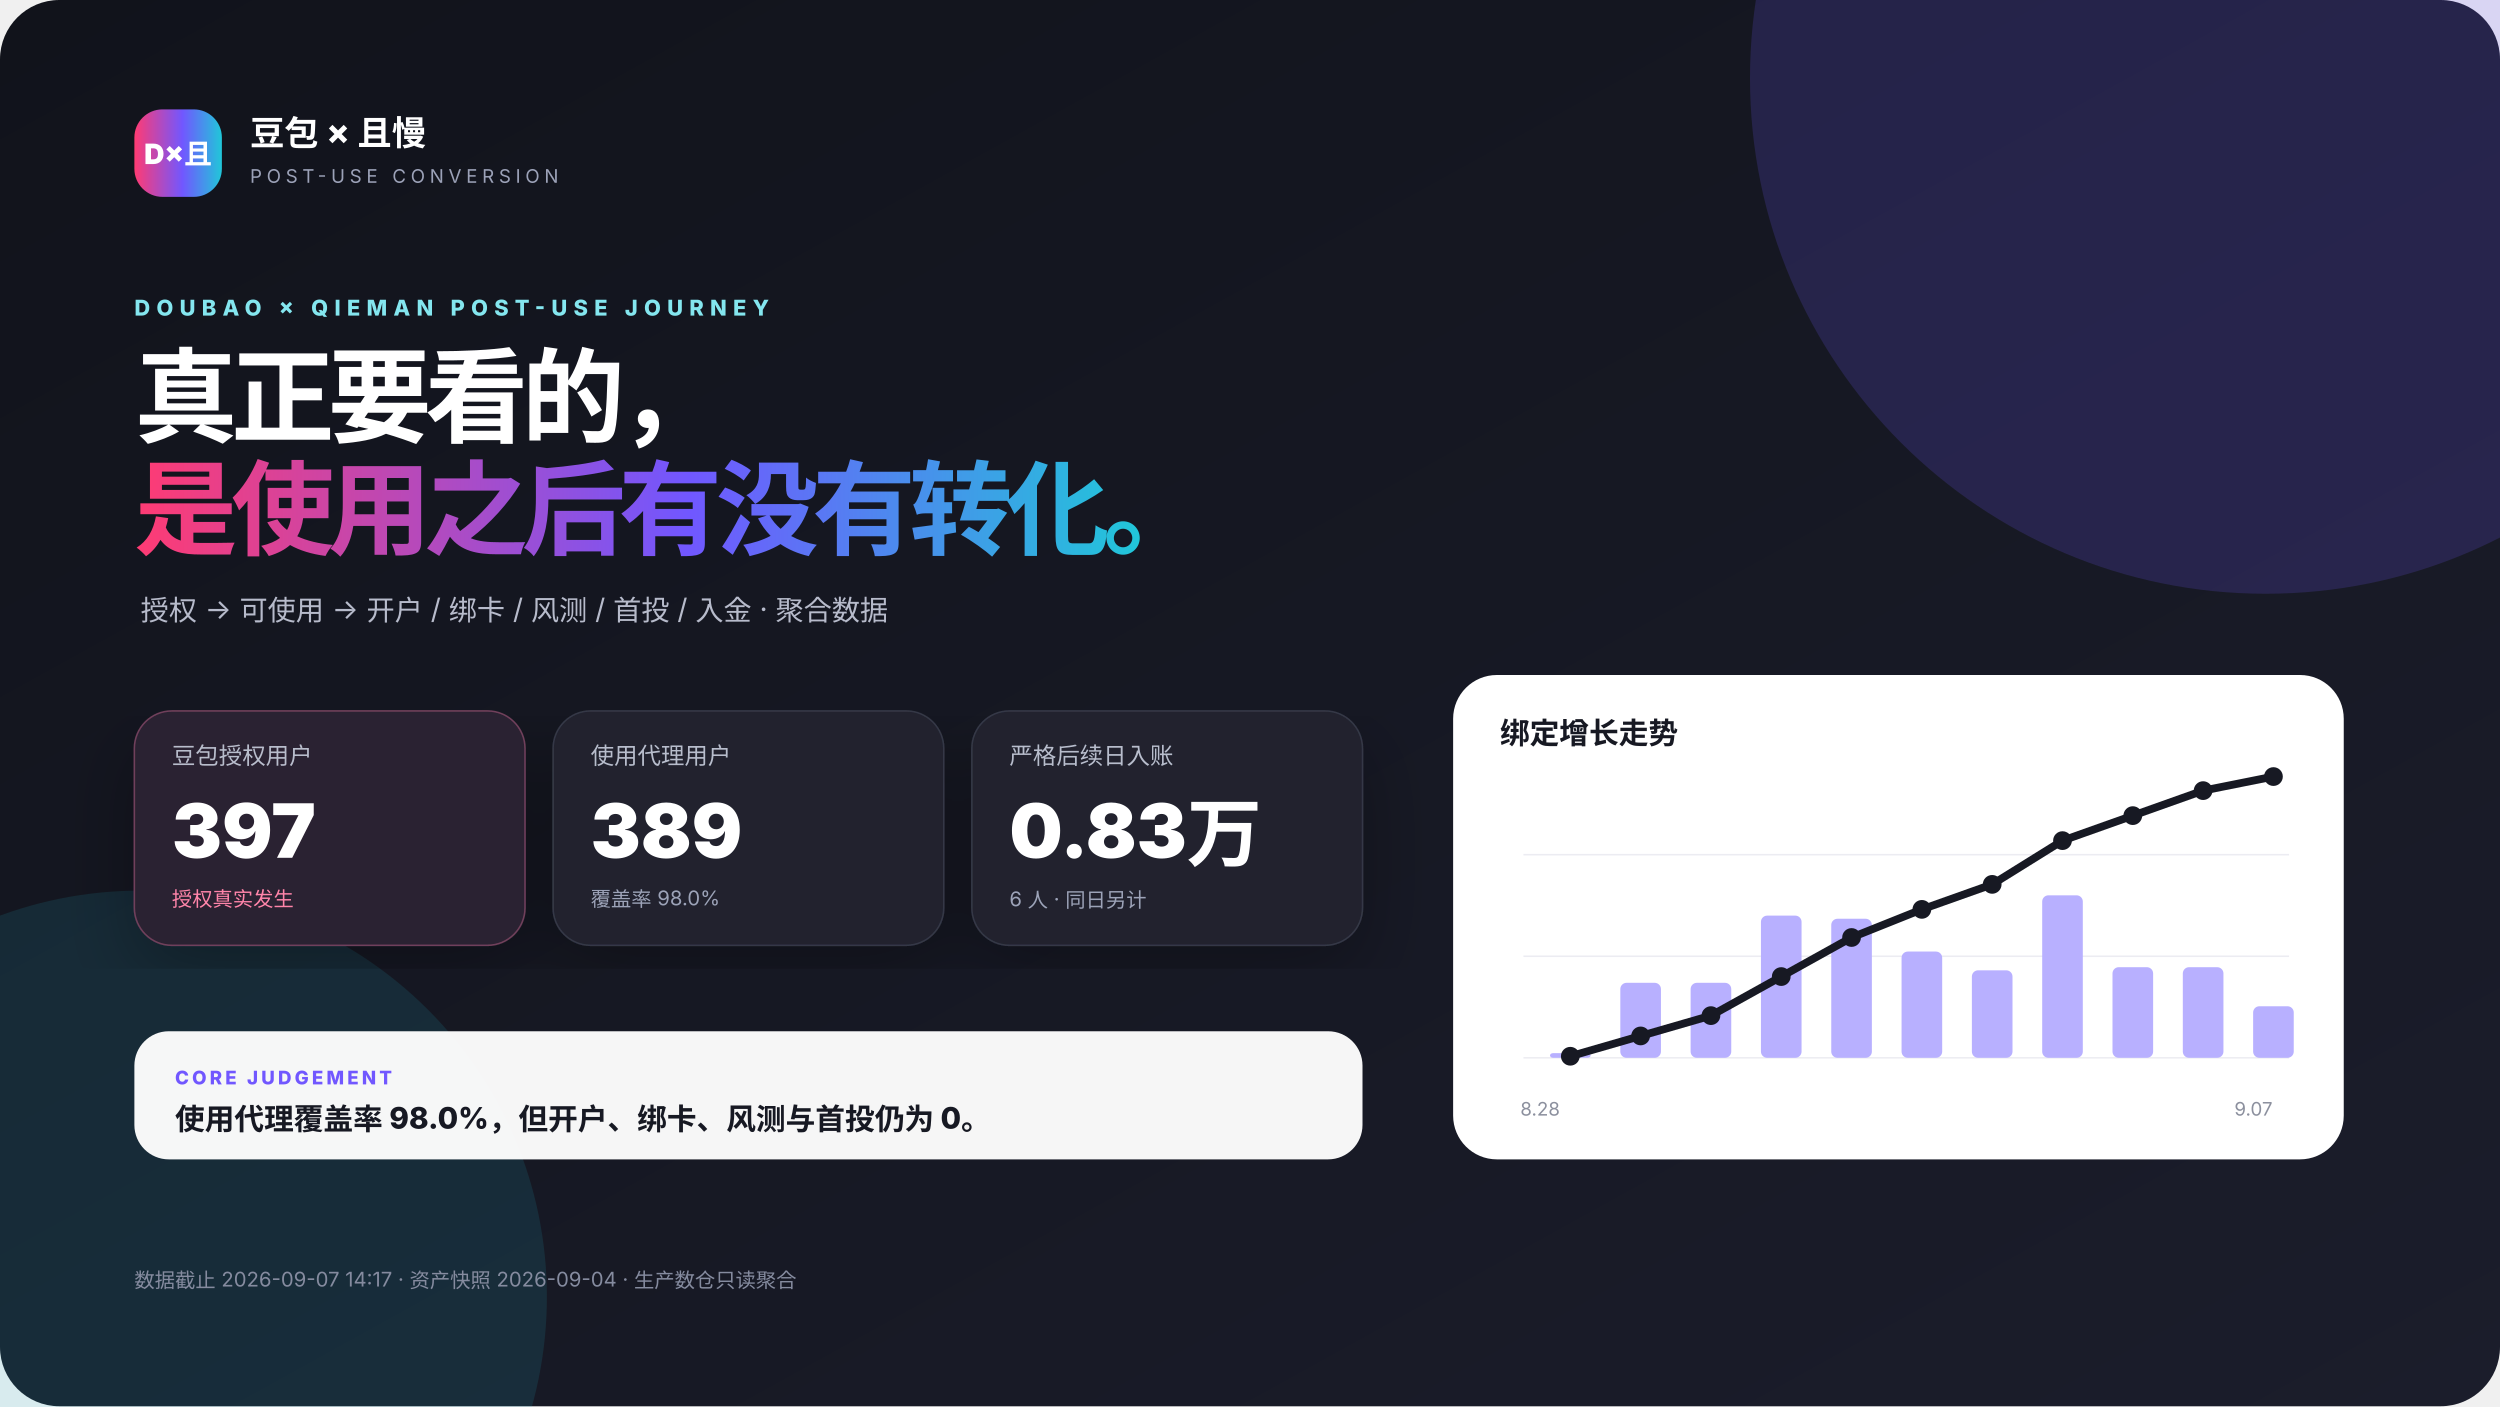
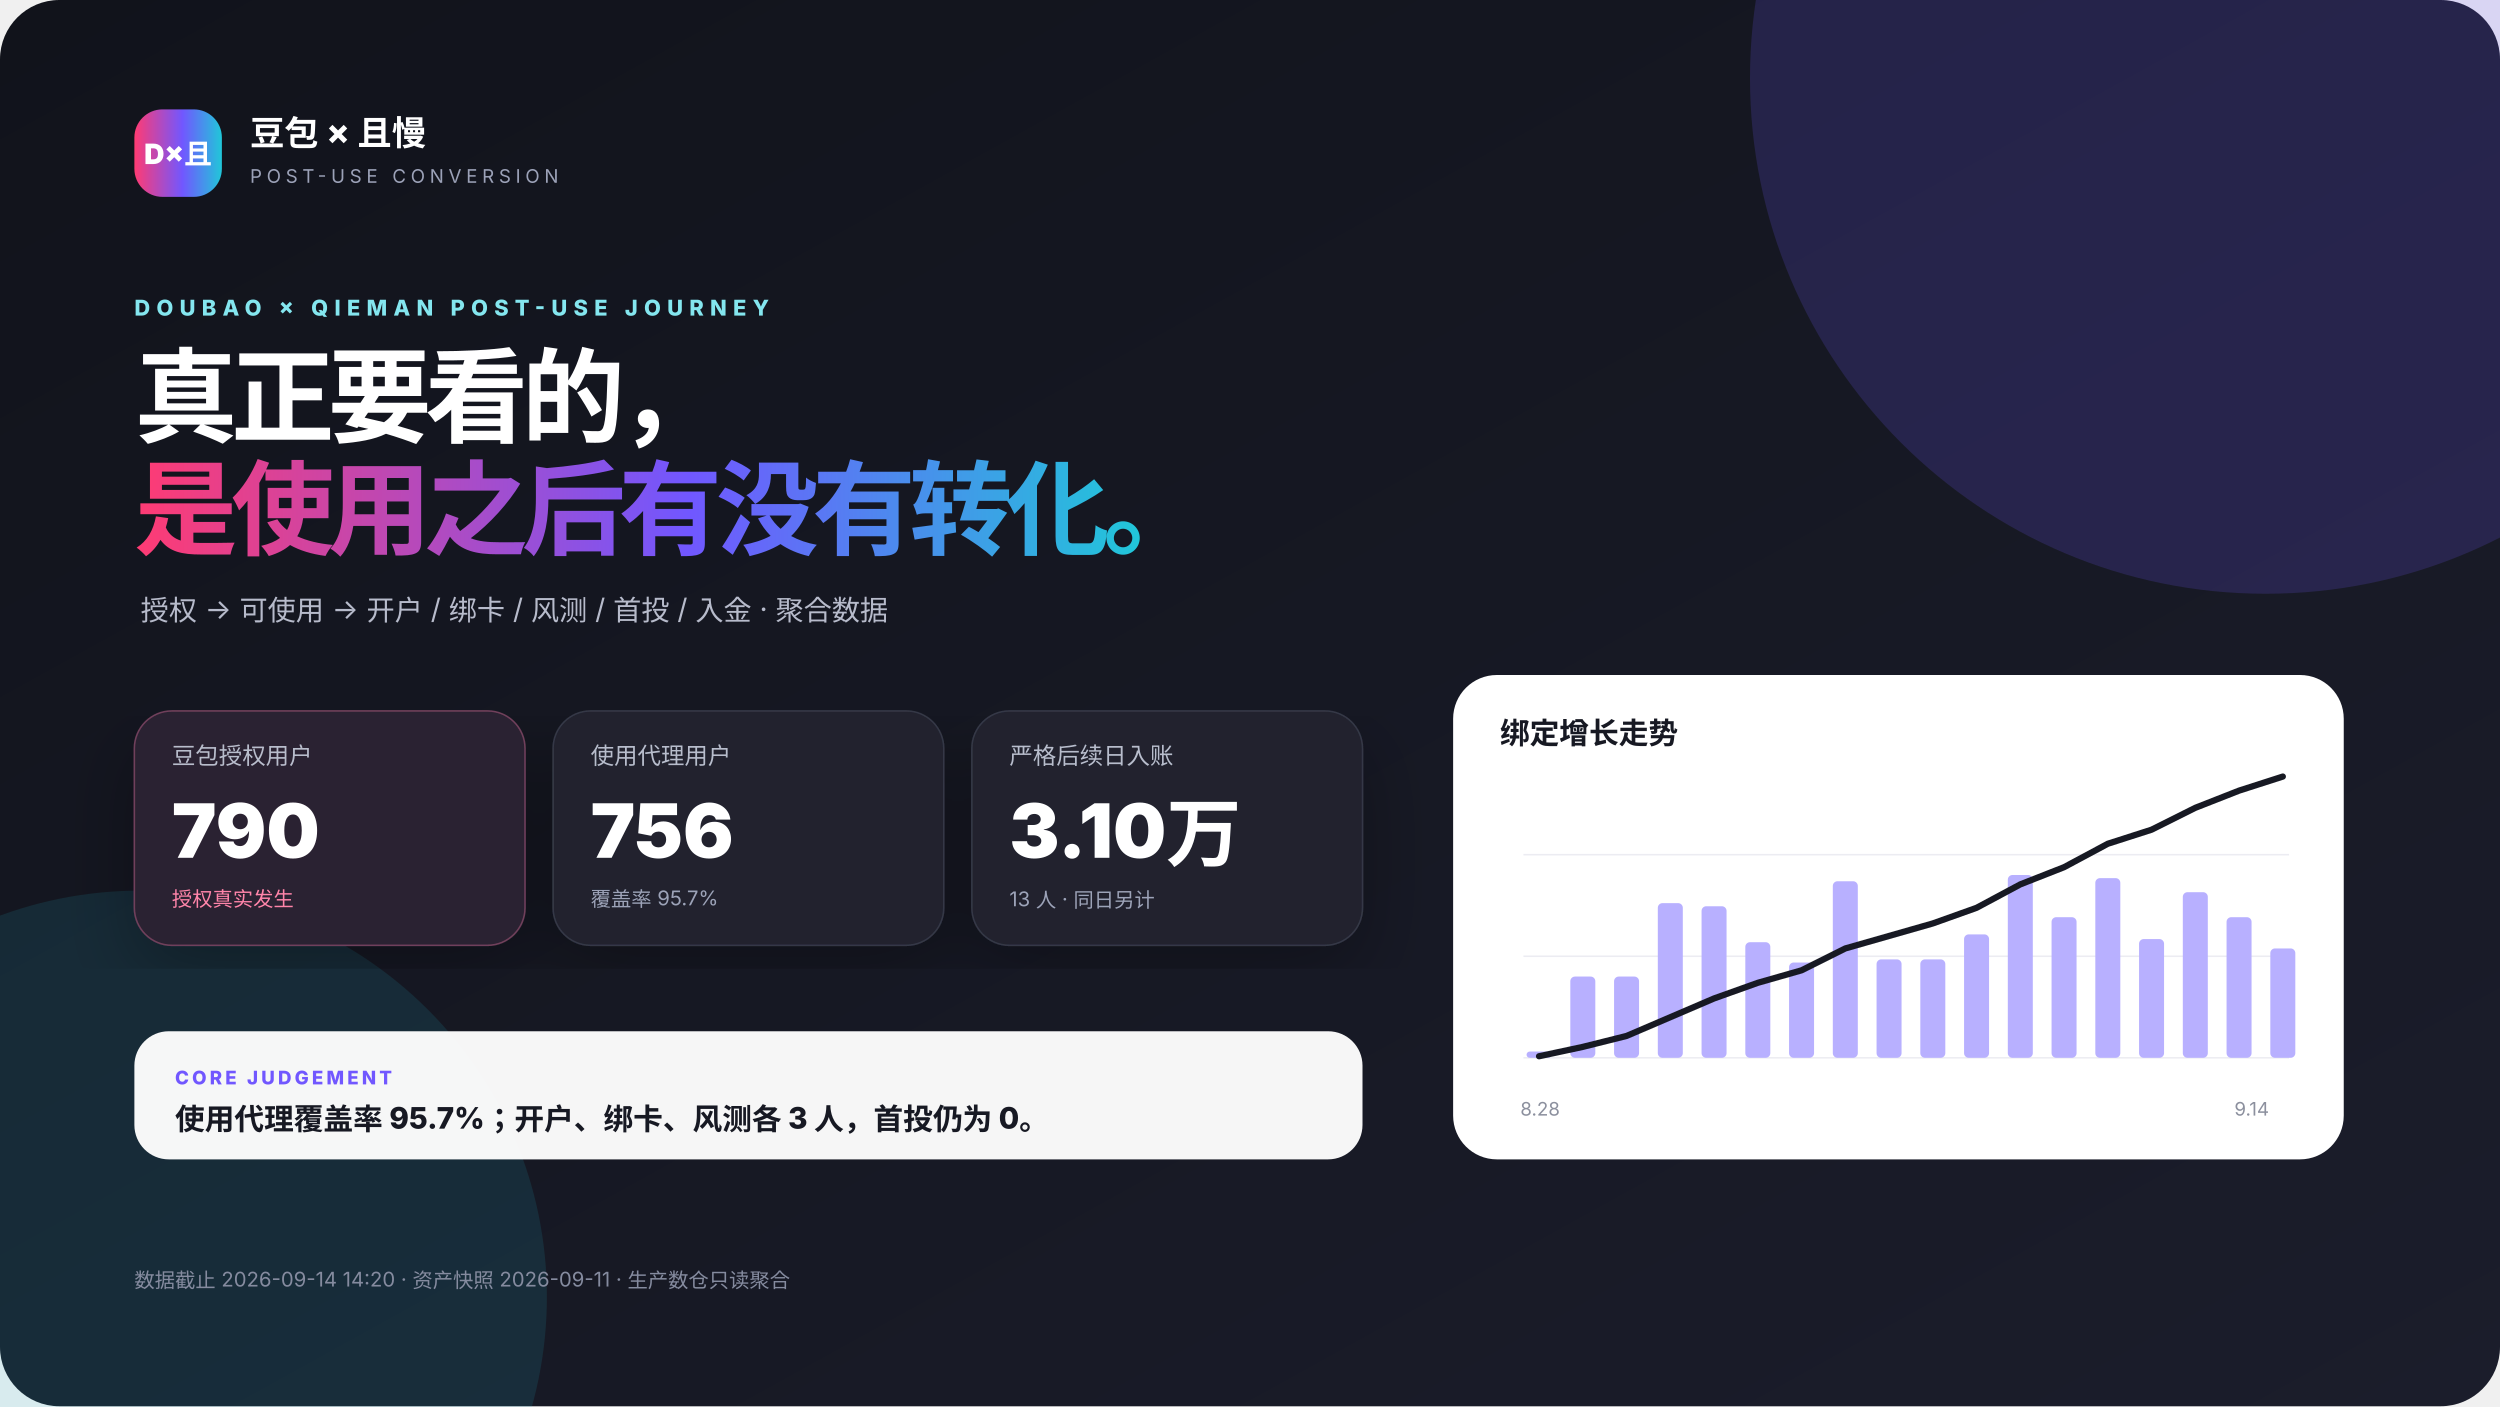
<svg xmlns="http://www.w3.org/2000/svg" width="1600" height="900" viewBox="0 0 1600 900" role="img" aria-labelledby="title desc">
  <defs>
    <linearGradient id="bg" x1="0" y1="0" x2="1" y2="1">
      <stop stop-color="#11131b" />
      <stop offset="1" stop-color="#1b1d2b" />
    </linearGradient>
    <linearGradient id="accent" x1="0" y1="0" x2="1" y2="0">
      <stop stop-color="#ff3b73" />
      <stop offset=".55" stop-color="#7157ff" />
      <stop offset="1" stop-color="#20c7d9" />
    </linearGradient>
    <filter id="shadow">
      <feDropShadow dx="0" dy="18" stdDeviation="24" flood-color="#080910" flood-opacity=".28" />
    </filter>
  </defs>
  <rect width="1600" height="900" rx="38" fill="url(#bg)" />
  <circle cx="1450" cy="50" r="330" fill="#7157ff" opacity=".18" />
  <circle cx="90" cy="830" r="260" fill="#20c7d9" opacity=".12" />
  <g font-family="Inter,PingFang SC,sans-serif">
    <rect x="86" y="70" width="56" height="56" rx="18" fill="url(#accent)" />
    <text x="114" y="105" fill="white" font-size="18" font-weight="900" text-anchor="middle">D×且</text>
    <text x="160" y="93" fill="#fff" font-size="22" font-weight="800">豆包 × 且慢</text>
    <text x="160" y="117" fill="#9ca2b8" font-size="12" letter-spacing="3">POST-USE CONVERSION</text>
    <text x="86" y="202" fill="#84e6ef" font-size="14" font-weight="800" letter-spacing="4">DOUBAO × QIEMAN POST-USE JOURNEY</text>
    <text x="86" y="278" fill="#fff" font-size="66" font-weight="900" letter-spacing="-4">真正要看的，</text>
    <text x="86" y="350" fill="url(#accent)" font-size="66" font-weight="900" letter-spacing="-4">是使用之后有没有转化。</text>
    <text x="90" y="397" fill="#b7bbcb" font-size="18">授权 → 可使用 → 开户 / 绑卡 / 风测 / 首投 / 入金 · 聚合数据</text>
    <g filter="url(#shadow)">
      <g transform="translate(86 455)">
        <rect width="250" height="150" rx="24" fill="#2a2030" stroke="#70405b" />
        <text x="24" y="34" fill="#b8bdcc" font-size="15">豆包授权用户</text>
-         <text x="24" y="94" fill="#fff" font-size="48" font-weight="900">397</text>
+         <text x="24" y="94" fill="#fff" font-size="48" font-weight="900">790</text>
        <text x="24" y="125" fill="#ff85aa" font-size="13">授权真实发生</text>
      </g>
      <g transform="translate(354 455)">
        <rect width="250" height="150" rx="24" fill="#20222e" stroke="#353846" />
        <text x="24" y="34" fill="#b8bdcc" font-size="15">使用代理用户</text>
-         <text x="24" y="94" fill="#fff" font-size="48" font-weight="900">389</text>
-         <text x="24" y="125" fill="#9da3b8" font-size="13">覆盖率 98.0%</text>
+         <text x="24" y="94" fill="#fff" font-size="48" font-weight="900">756</text>
+         <text x="24" y="125" fill="#9da3b8" font-size="13">覆盖率 95.7%</text>
      </g>
      <g transform="translate(622 455)">
        <rect width="250" height="150" rx="24" fill="#20222e" stroke="#353846" />
        <text x="24" y="34" fill="#b8bdcc" font-size="15">严格后续日入账</text>
-         <text x="24" y="94" fill="#fff" font-size="48" font-weight="900">0.83万</text>
-         <text x="24" y="125" fill="#9da3b8" font-size="13">6 人 · 同日另计</text>
+         <text x="24" y="94" fill="#fff" font-size="48" font-weight="900">3.10万</text>
+         <text x="24" y="125" fill="#9da3b8" font-size="13">13 人 · 同日另计</text>
      </g>
    </g>
    <g transform="translate(930 432)">
      <rect width="570" height="310" rx="28" fill="#fff" />
      <text x="30" y="44" fill="#171923" font-size="19" font-weight="800">绑定增长走势</text>
      <g stroke="#ececf2">
        <line x1="45" x2="535" y1="245" y2="245" />
        <line x1="45" x2="535" y1="180" y2="180" />
        <line x1="45" x2="535" y1="115" y2="115" />
      </g>
      <g fill="#b8b0ff">
-         <rect x="62" y="242" width="26" height="3" rx="2" />
-         <rect x="107" y="197" width="26" height="48" rx="4" />
-         <rect x="152" y="197" width="26" height="48" rx="4" />
-         <rect x="197" y="154" width="26" height="91" rx="4" />
-         <rect x="242" y="156" width="26" height="89" rx="4" />
-         <rect x="287" y="177" width="26" height="68" rx="4" />
-         <rect x="332" y="189" width="26" height="56" rx="4" />
-         <rect x="377" y="141" width="26" height="104" rx="4" />
-         <rect x="422" y="187" width="26" height="58" rx="4" />
-         <rect x="467" y="187" width="26" height="58" rx="4" />
-         <rect x="512" y="212" width="26" height="33" rx="4" />
+         <rect x="47" y="241" width="16" height="4" rx="2" />
+         <rect x="75" y="193" width="16" height="52" rx="3" />
+         <rect x="103" y="193" width="16" height="52" rx="3" />
+         <rect x="131" y="146" width="16" height="99" rx="3" />
+         <rect x="159" y="148" width="16" height="97" rx="3" />
+         <rect x="187" y="171" width="16" height="74" rx="3" />
+         <rect x="215" y="184" width="16" height="61" rx="3" />
+         <rect x="243" y="132" width="16" height="113" rx="3" />
+         <rect x="271" y="182" width="16" height="63" rx="3" />
+         <rect x="299" y="182" width="16" height="63" rx="3" />
+         <rect x="327" y="166" width="16" height="79" rx="3" />
+         <rect x="355" y="128" width="16" height="117" rx="3" />
+         <rect x="383" y="155" width="16" height="90" rx="3" />
+         <rect x="411" y="130" width="16" height="115" rx="3" />
+         <rect x="439" y="169" width="16" height="76" rx="3" />
+         <rect x="467" y="139" width="16" height="106" rx="3" />
+         <rect x="495" y="155" width="16" height="90" rx="3" />
+         <rect x="523" y="175" width="16" height="70" rx="3" />
      </g>
-       <polyline points="75,244 120,231 165,218 210,193 255,168 300,150 345,134 390,106 435,90 480,74 525,65" fill="none" stroke="#171923" stroke-width="5" stroke-linecap="round" stroke-linejoin="round" />
-       <g fill="#171923">
-         <circle cx="75" cy="244" r="6" />
-         <circle cx="120" cy="231" r="6" />
-         <circle cx="165" cy="218" r="6" />
-         <circle cx="210" cy="193" r="6" />
-         <circle cx="255" cy="168" r="6" />
-         <circle cx="300" cy="150" r="6" />
-         <circle cx="345" cy="134" r="6" />
-         <circle cx="390" cy="106" r="6" />
-         <circle cx="435" cy="90" r="6" />
-         <circle cx="480" cy="74" r="6" />
-         <circle cx="525" cy="65" r="6" />
-       </g>
+       <polyline points="55,244 83,238 111,231 139,219 167,207 195,197 223,189 251,175 279,167 307,159 335,149 363,134 391,123 419,108 447,99 475,85 503,74 531,65" fill="none" stroke="#171923" stroke-width="4" stroke-linecap="round" stroke-linejoin="round" />
      <text x="43" y="282" fill="#8c909e" font-size="12">8.28</text>
-       <text x="500" y="282" fill="#8c909e" font-size="12">9.07</text>
+       <text x="500" y="282" fill="#8c909e" font-size="12">9.14</text>
    </g>
    <rect x="86" y="660" width="786" height="82" rx="22" fill="#fff" opacity=".96" />
    <text x="112" y="694" fill="#7157ff" font-size="12" font-weight="800" letter-spacing="2">CORE JUDGEMENT</text>
-     <text x="112" y="723" fill="#171923" font-size="19" font-weight="800">使用代理覆盖率 98.0%，但开户、绑卡、风测与首投仍为 0。</text>
-     <text x="86" y="824" fill="#858b9f" font-size="13">数据截止 2026-09-07 14:17 · 资产快照 2026-09-04 · 生产数仓只读聚合</text>
+     <text x="112" y="723" fill="#171923" font-size="19" font-weight="800">使用代理覆盖率 95.7%；开户、绑卡、风测各 3 人，首投仍为 0。</text>
+     <text x="86" y="824" fill="#858b9f" font-size="13">数据截止 2026-09-14 14:20 · 资产快照 2026-09-11 · 生产数仓只读聚合</text>
  </g>
</svg>
